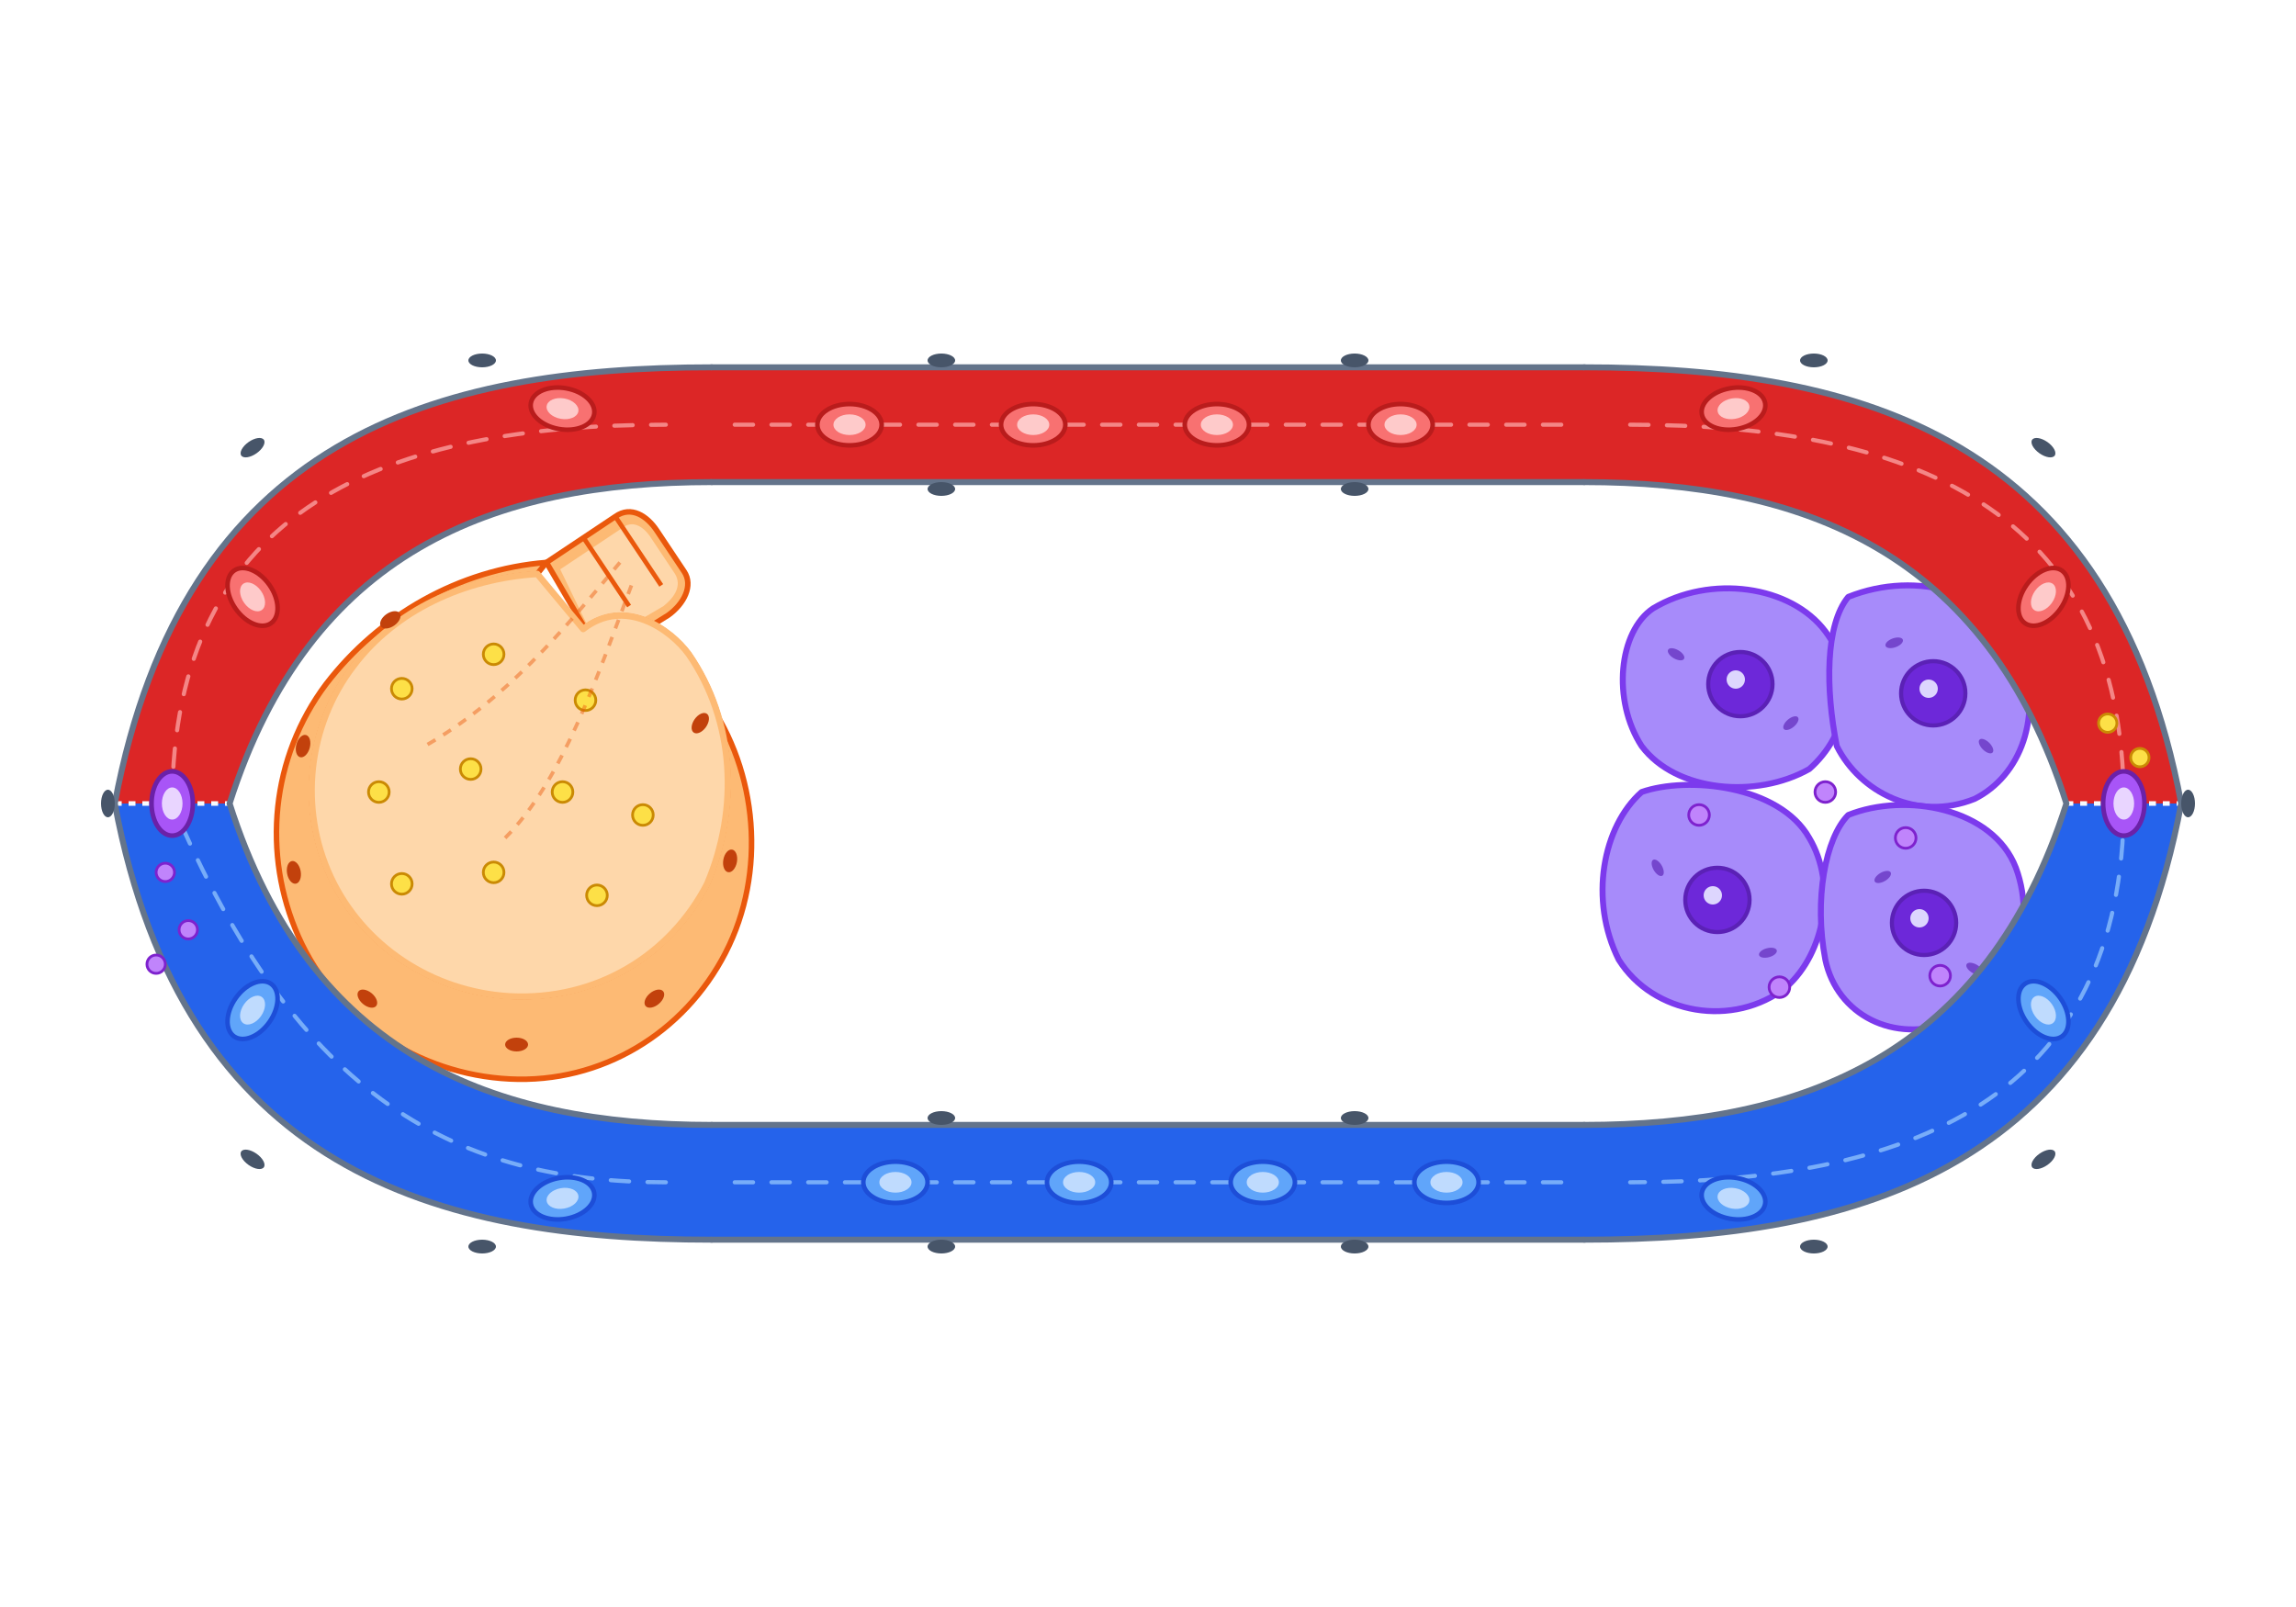
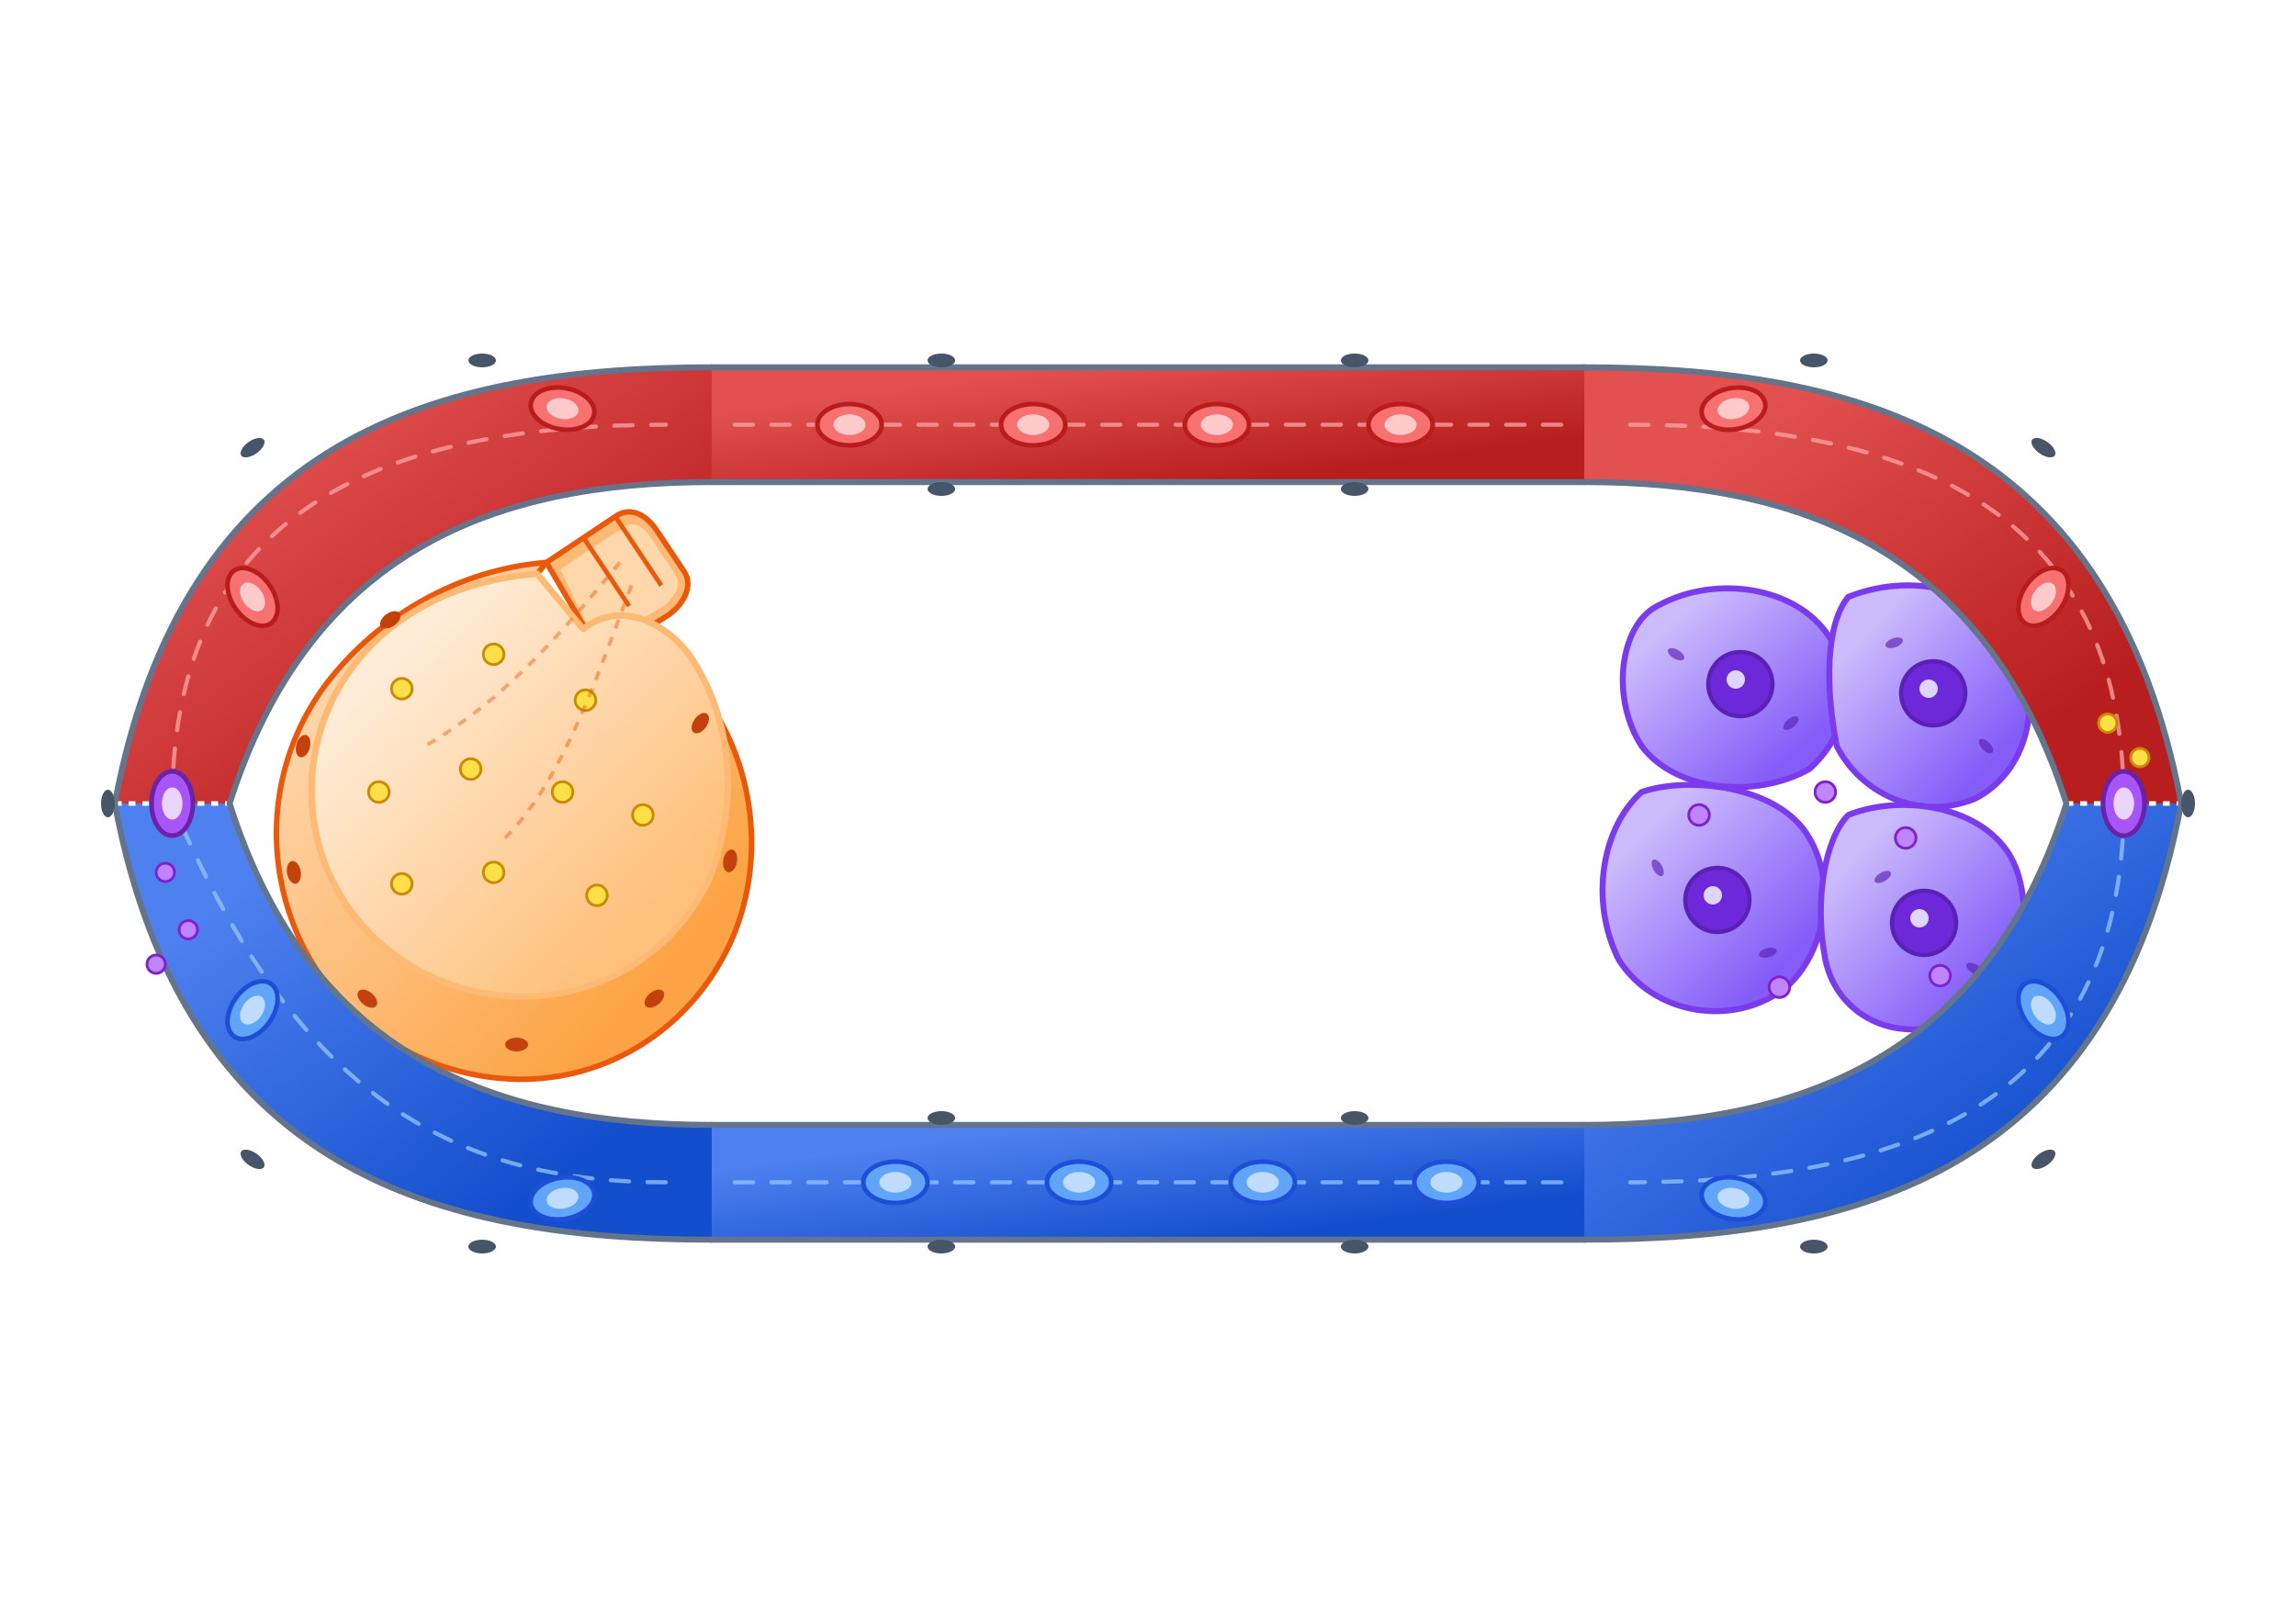
<svg xmlns="http://www.w3.org/2000/svg" viewBox="0 0 1000 700" width="1000" height="700">
  <defs>
+     <linearGradient id="gradAlveolusBg" x1="20%" y1="20%" x2="80%" y2="80%">
+       <stop offset="0%" stop-color="#ffecd7" />
+       <stop offset="100%" stop-color="#fec17c" />
+     </linearGradient>
+     <linearGradient id="gradAlveolusWall" x1="20%" y1="20%" x2="80%" y2="80%">
+       <stop offset="0%" stop-color="#fed3a5" />
+       <stop offset="100%" stop-color="#fca445" />
+     </linearGradient>
+     <linearGradient id="gradTissueCell" x1="20%" y1="20%" x2="80%" y2="80%">
+       <stop offset="0%" stop-color="#cbbafc" />
+       <stop offset="100%" stop-color="#845df8" />
+     </linearGradient>
+     <linearGradient id="gradBloodOx" x1="20%" y1="20%" x2="80%" y2="80%">
+       <stop offset="0%" stop-color="#e25050" />
+       <stop offset="100%" stop-color="#b81e1e" />
+     </linearGradient>
+     <linearGradient id="gradBloodDeox" x1="20%" y1="20%" x2="80%" y2="80%">
+       <stop offset="0%" stop-color="#4e81ef" />
+       <stop offset="100%" stop-color="#134ecd" />
+     </linearGradient>
    <style>
      /* 2D Flat Textbook Schematic Styles (Crisp 2.4 ~ 3.0px strokes, solid flat colors) */
      
      /* Alveolus (폐포) */
-       .alveolus-bg { fill: #fed7aa; stroke: #fdba74; stroke-width: 2.8; stroke-linejoin: round; }
-       .alveolus-wall { fill: #fdba74; stroke: #ea580c; stroke-width: 2.4; stroke-linejoin: round; }
+       .alveolus-bg { fill: url(#gradAlveolusBg); stroke: #fdba74; stroke-width: 2.8; stroke-linejoin: round; }
+       .alveolus-wall { fill: url(#gradAlveolusWall); stroke: #ea580c; stroke-width: 2.4; stroke-linejoin: round; }
      .airway-lumen { fill: #fed7aa; stroke: none; }
      .airway-wall { fill: #fdba74; stroke: #ea580c; stroke-width: 2.4; stroke-linejoin: round; }
      .squamous-nucleus { fill: #c2410c; }
      .air-stipple { fill: #f97316; opacity: 0.35; }
      
      /* Capillary Walls (모세혈관 벽) */
      .capillary-border-line { fill: none; stroke: #64748b; stroke-width: 2.6; stroke-linecap: round; stroke-linejoin: round; }
      .endo-nucleus { fill: #475569; }
      
      /* Blood Flow Lumens (혈액 내강: 산소 많은 피 #dc2626, 산소 적은 피 #2563eb) */
-       .blood-ox { fill: #dc2626; stroke: none; }
-       .blood-deox { fill: #2563eb; stroke: none; }
+       .blood-ox { fill: url(#gradBloodOx); stroke: none; }
+       .blood-deox { fill: url(#gradBloodDeox); stroke: none; }
      
      /* Red Blood Cells (RBCs, 적혈구) */
      .rbc-ox-body { fill: #f87171; stroke: #b91c1c; stroke-width: 2.0; }
      .rbc-ox-dimple { fill: #fecaca; }
      .rbc-mid-body { fill: #a855f7; stroke: #6b21a8; stroke-width: 2.0; }
      .rbc-mid-dimple { fill: #e9d5ff; }
      .rbc-deox-body { fill: #60a5fa; stroke: #1d4ed8; stroke-width: 2.0; }
      .rbc-deox-dimple { fill: #bfdbfe; }
      
      /* Streamline Flow Indicators (혈류 방향 유선) */
      .streamline-ox { fill: none; stroke: #fca5a5; stroke-width: 1.8; stroke-linecap: round; stroke-dasharray: 8,8; opacity: 0.75; }
      .streamline-deox { fill: none; stroke: #93c5fd; stroke-width: 1.8; stroke-linecap: round; stroke-dasharray: 8,8; opacity: 0.75; }
      
      /* Tissue Cells (온몸 세포들) */
-       .tissue-cell-body { fill: #a78bfa; stroke: #7c3aed; stroke-width: 2.6; stroke-linejoin: round; }
+       .tissue-cell-body { fill: url(#gradTissueCell); stroke: #7c3aed; stroke-width: 2.6; stroke-linejoin: round; }
      .tissue-nucleus { fill: #6d28d9; stroke: #5b21b6; stroke-width: 1.8; }
      .tissue-nucleolus { fill: #ddd6fe; }
      .organelle-dot { fill: #5b21b6; opacity: 0.65; }
      
      /* Gas Diffusion Particle Indicators (확산 분자 표시: O2 노랑, CO2 보라) */
      .o2-gas-dot { fill: #fde047; stroke: #ca8a04; stroke-width: 1.2; }
      .co2-gas-dot { fill: #c084fc; stroke: #7e22ce; stroke-width: 1.2; }
    </style>
  </defs>
  <g id="alveolus">
    <path class="airway-wall" d="M 238,245              L 268,225              C 275,220 282,225 286,231              L 298,249              C 302,255 298,263 291,268              L 262,286              Z" />
    <path class="airway-lumen" d="M 244,248              L 271,230              C 276,226 281,230 284,235              L 294,250              C 297,255 294,260 289,264              L 260,281              Z" />
    <line x1="254" y1="234" x2="274" y2="264" stroke="#ea580c" stroke-width="2.0" />
    <line x1="268" y1="225" x2="288" y2="255" stroke="#ea580c" stroke-width="2.0" />
    <path class="alveolus-wall" d="M 238,245              C 200,248 165,268 142,298              C 118,330 114,372 130,408              C 146,444 182,468 222,470              C 262,472 298,450 316,415              C 334,380 330,336 308,305              C 292,282 276,274 262,286              L 254,274              C 272,260 292,274 300,285              C 320,314 322,352 308,385              C 292,416 260,436 222,434              C 188,432 158,412 144,382              C 130,352 134,316 154,290              C 172,266 202,252 234,250              Z" />
    <path class="alveolus-bg" d="M 234,250              C 202,252 172,266 154,290              C 134,316 130,352 144,382              C 158,412 188,432 222,434              C 260,436 292,416 308,385              C 322,352 320,314 300,285              C 292,274 272,260 254,274              Z" />
    <ellipse class="squamous-nucleus" cx="170" cy="270" rx="5" ry="3" transform="rotate(-35 170 270)" />
    <ellipse class="squamous-nucleus" cx="132" cy="325" rx="5" ry="3" transform="rotate(-75 132 325)" />
    <ellipse class="squamous-nucleus" cx="128" cy="380" rx="5" ry="3" transform="rotate(80 128 380)" />
    <ellipse class="squamous-nucleus" cx="160" cy="435" rx="5" ry="3" transform="rotate(40 160 435)" />
    <ellipse class="squamous-nucleus" cx="225" cy="455" rx="5" ry="3" transform="rotate(0 225 455)" />
    <ellipse class="squamous-nucleus" cx="285" cy="435" rx="5" ry="3" transform="rotate(-40 285 435)" />
    <ellipse class="squamous-nucleus" cx="318" cy="375" rx="5" ry="3" transform="rotate(-80 318 375)" />
    <ellipse class="squamous-nucleus" cx="305" cy="315" rx="5" ry="3" transform="rotate(-55 305 315)" />
    <circle class="o2-gas-dot" cx="175" cy="300" r="4.5" />
    <circle class="o2-gas-dot" cx="215" cy="285" r="4.5" />
    <circle class="o2-gas-dot" cx="255" cy="305" r="4.5" />
    <circle class="o2-gas-dot" cx="165" cy="345" r="4.5" />
    <circle class="o2-gas-dot" cx="205" cy="335" r="4.5" />
    <circle class="o2-gas-dot" cx="245" cy="345" r="4.5" />
    <circle class="o2-gas-dot" cx="280" cy="355" r="4.5" />
    <circle class="o2-gas-dot" cx="175" cy="385" r="4.5" />
    <circle class="o2-gas-dot" cx="215" cy="380" r="4.5" />
    <circle class="o2-gas-dot" cx="260" cy="390" r="4.5" />
    <path d="M 270,245 C 245,275 220,305 185,325" fill="none" stroke="#ea580c" stroke-width="1.6" stroke-dasharray="4,4" opacity="0.45" />
    <path d="M 275,255 C 260,295 245,340 220,365" fill="none" stroke="#ea580c" stroke-width="1.6" stroke-dasharray="4,4" opacity="0.45" />
  </g>
  <g id="lungCapillary">
    <path class="blood-deox" d="M 310,490              C 215,490 135,460 100,350              L 50,350              C 80,510 190,540 310,540              Z" />
    <path class="blood-ox" d="M 50,350              C 80,190 190,160 310,160              L 310,210              C 215,210 135,240 100,350              Z" />
    <line x1="50" y1="350" x2="100" y2="350" stroke="#f8fafc" stroke-width="2.0" stroke-dasharray="3,3" />
    <path class="capillary-border-line" d="M 310,160              C 190,160 80,190 50,350              C 80,510 190,540 310,540" />
    <path class="capillary-border-line" d="M 310,210              C 215,210 135,240 100,350              C 135,460 215,490 310,490" />
    <ellipse class="endo-nucleus" cx="210" cy="157" rx="6" ry="3" />
    <ellipse class="endo-nucleus" cx="110" cy="195" rx="6" ry="3" transform="rotate(-35 110 195)" />
    <ellipse class="endo-nucleus" cx="47" cy="350" rx="6" ry="3" transform="rotate(-90 47 350)" />
    <ellipse class="endo-nucleus" cx="110" cy="505" rx="6" ry="3" transform="rotate(35 110 505)" />
    <ellipse class="endo-nucleus" cx="210" cy="543" rx="6" ry="3" />
    <path class="streamline-deox" d="M 290,515              C 200,515 130,480 75,350" />
    <path class="streamline-ox" d="M 75,350              C 75,220 170,185 290,185" />
    <g transform="translate(245, 522) rotate(170)">
      <ellipse class="rbc-deox-body" cx="0" cy="0" rx="14" ry="9" />
      <ellipse class="rbc-deox-dimple" cx="0" cy="0" rx="7" ry="4.5" />
    </g>
    <g transform="translate(110, 440) rotate(125)">
      <ellipse class="rbc-deox-body" cx="0" cy="0" rx="14" ry="9" />
      <ellipse class="rbc-deox-dimple" cx="0" cy="0" rx="7" ry="4.5" />
    </g>
    <g transform="translate(75, 350) rotate(90)">
      <ellipse class="rbc-mid-body" cx="0" cy="0" rx="14" ry="9" />
      <ellipse class="rbc-mid-dimple" cx="0" cy="0" rx="7" ry="4.5" />
    </g>
    <g transform="translate(110, 260) rotate(55)">
      <ellipse class="rbc-ox-body" cx="0" cy="0" rx="14" ry="9" />
      <ellipse class="rbc-ox-dimple" cx="0" cy="0" rx="7" ry="4.5" />
    </g>
    <g transform="translate(245, 178) rotate(10)">
      <ellipse class="rbc-ox-body" cx="0" cy="0" rx="14" ry="9" />
      <ellipse class="rbc-ox-dimple" cx="0" cy="0" rx="7" ry="4.5" />
    </g>
    <circle class="co2-gas-dot" cx="82" cy="405" r="4.0" />
    <circle class="co2-gas-dot" cx="68" cy="420" r="4.0" />
    <circle class="co2-gas-dot" cx="72" cy="380" r="4.0" />
  </g>
  <g id="arteryToBody">
    <rect class="blood-ox" x="310" y="160" width="380" height="50" />
    <line class="capillary-border-line" x1="310" y1="160" x2="690" y2="160" />
    <line class="capillary-border-line" x1="310" y1="210" x2="690" y2="210" />
    <ellipse class="endo-nucleus" cx="410" cy="157" rx="6" ry="3" />
    <ellipse class="endo-nucleus" cx="590" cy="157" rx="6" ry="3" />
    <ellipse class="endo-nucleus" cx="410" cy="213" rx="6" ry="3" />
    <ellipse class="endo-nucleus" cx="590" cy="213" rx="6" ry="3" />
    <line class="streamline-ox" x1="320" y1="185" x2="680" y2="185" />
    <g transform="translate(370, 185)">
      <ellipse class="rbc-ox-body" cx="0" cy="0" rx="14" ry="9" />
      <ellipse class="rbc-ox-dimple" cx="0" cy="0" rx="7" ry="4.5" />
    </g>
    <g transform="translate(450, 185)">
      <ellipse class="rbc-ox-body" cx="0" cy="0" rx="14" ry="9" />
      <ellipse class="rbc-ox-dimple" cx="0" cy="0" rx="7" ry="4.5" />
    </g>
    <g transform="translate(530, 185)">
      <ellipse class="rbc-ox-body" cx="0" cy="0" rx="14" ry="9" />
      <ellipse class="rbc-ox-dimple" cx="0" cy="0" rx="7" ry="4.5" />
    </g>
    <g transform="translate(610, 185)">
      <ellipse class="rbc-ox-body" cx="0" cy="0" rx="14" ry="9" />
      <ellipse class="rbc-ox-dimple" cx="0" cy="0" rx="7" ry="4.5" />
    </g>
  </g>
  <g id="veinToLung">
    <rect class="blood-deox" x="310" y="490" width="380" height="50" />
    <line class="capillary-border-line" x1="310" y1="490" x2="690" y2="490" />
    <line class="capillary-border-line" x1="310" y1="540" x2="690" y2="540" />
    <ellipse class="endo-nucleus" cx="410" cy="487" rx="6" ry="3" />
    <ellipse class="endo-nucleus" cx="590" cy="487" rx="6" ry="3" />
    <ellipse class="endo-nucleus" cx="410" cy="543" rx="6" ry="3" />
    <ellipse class="endo-nucleus" cx="590" cy="543" rx="6" ry="3" />
    <line class="streamline-deox" x1="680" y1="515" x2="320" y2="515" />
    <g transform="translate(630, 515) rotate(180)">
      <ellipse class="rbc-deox-body" cx="0" cy="0" rx="14" ry="9" />
      <ellipse class="rbc-deox-dimple" cx="0" cy="0" rx="7" ry="4.5" />
    </g>
    <g transform="translate(550, 515) rotate(180)">
      <ellipse class="rbc-deox-body" cx="0" cy="0" rx="14" ry="9" />
      <ellipse class="rbc-deox-dimple" cx="0" cy="0" rx="7" ry="4.5" />
    </g>
    <g transform="translate(470, 515) rotate(180)">
      <ellipse class="rbc-deox-body" cx="0" cy="0" rx="14" ry="9" />
      <ellipse class="rbc-deox-dimple" cx="0" cy="0" rx="7" ry="4.5" />
    </g>
    <g transform="translate(390, 515) rotate(180)">
      <ellipse class="rbc-deox-body" cx="0" cy="0" rx="14" ry="9" />
      <ellipse class="rbc-deox-dimple" cx="0" cy="0" rx="7" ry="4.5" />
    </g>
  </g>
  <g id="tissueCell">
    <path class="tissue-cell-body" d="M 720,265              C 745,250 780,255 795,275              C 810,295 805,320 788,335              C 765,348 730,345 715,325              C 702,305 705,275 720,265              Z" />
    <circle class="tissue-nucleus" cx="758" cy="298" r="14" />
    <circle class="tissue-nucleolus" cx="756" cy="296" r="4" />
    <ellipse class="organelle-dot" cx="730" cy="285" rx="4" ry="2" transform="rotate(30 730 285)" />
    <ellipse class="organelle-dot" cx="780" cy="315" rx="4" ry="2" transform="rotate(-40 780 315)" />
    <path class="tissue-cell-body" d="M 805,260              C 835,248 870,258 880,285              C 890,312 880,338 860,348              C 835,358 810,345 800,325              C 795,300 795,272 805,260              Z" />
    <circle class="tissue-nucleus" cx="842" cy="302" r="14" />
    <circle class="tissue-nucleolus" cx="840" cy="300" r="4" />
    <ellipse class="organelle-dot" cx="825" cy="280" rx="4" ry="2" transform="rotate(-20 825 280)" />
    <ellipse class="organelle-dot" cx="865" cy="325" rx="4" ry="2" transform="rotate(45 865 325)" />
    <path class="tissue-cell-body" d="M 715,345              C 735,338 775,342 788,365              C 800,385 795,415 778,430              C 755,448 720,442 705,418              C 692,392 698,360 715,345              Z" />
    <circle class="tissue-nucleus" cx="748" cy="392" r="14" />
    <circle class="tissue-nucleolus" cx="746" cy="390" r="4" />
    <ellipse class="organelle-dot" cx="722" cy="378" rx="4" ry="2" transform="rotate(60 722 378)" />
    <ellipse class="organelle-dot" cx="770" cy="415" rx="4" ry="2" transform="rotate(-15 770 415)" />
    <path class="tissue-cell-body" d="M 805,355              C 830,345 868,352 878,378              C 888,405 875,435 850,445              C 825,455 800,442 795,418              C 790,392 795,365 805,355              Z" />
    <circle class="tissue-nucleus" cx="838" cy="402" r="14" />
    <circle class="tissue-nucleolus" cx="836" cy="400" r="4" />
    <ellipse class="organelle-dot" cx="820" cy="382" rx="4" ry="2" transform="rotate(-30 820 382)" />
    <ellipse class="organelle-dot" cx="860" cy="422" rx="4" ry="2" transform="rotate(30 860 422)" />
    <circle class="co2-gas-dot" cx="740" cy="355" r="4.5" />
    <circle class="co2-gas-dot" cx="795" cy="345" r="4.5" />
    <circle class="co2-gas-dot" cx="830" cy="365" r="4.5" />
    <circle class="co2-gas-dot" cx="775" cy="430" r="4.5" />
    <circle class="co2-gas-dot" cx="845" cy="425" r="4.5" />
  </g>
  <g id="tissueCapillary">
    <path class="blood-ox" d="M 690,160              C 810,160 920,190 950,350              L 900,350              C 865,240 785,210 690,210              Z" />
    <path class="blood-deox" d="M 950,350              C 920,510 810,540 690,540              L 690,490              C 785,490 865,460 900,350              Z" />
    <line x1="900" y1="350" x2="950" y2="350" stroke="#f8fafc" stroke-width="2.0" stroke-dasharray="3,3" />
    <path class="capillary-border-line" d="M 690,160              C 810,160 920,190 950,350              C 920,510 810,540 690,540" />
    <path class="capillary-border-line" d="M 690,210              C 785,210 865,240 900,350              C 865,460 785,490 690,490" />
    <ellipse class="endo-nucleus" cx="790" cy="157" rx="6" ry="3" />
    <ellipse class="endo-nucleus" cx="890" cy="195" rx="6" ry="3" transform="rotate(35 890 195)" />
    <ellipse class="endo-nucleus" cx="953" cy="350" rx="6" ry="3" transform="rotate(90 953 350)" />
    <ellipse class="endo-nucleus" cx="890" cy="505" rx="6" ry="3" transform="rotate(-35 890 505)" />
    <ellipse class="endo-nucleus" cx="790" cy="543" rx="6" ry="3" />
    <path class="streamline-ox" d="M 710,185              C 830,185 925,220 925,350" />
    <path class="streamline-deox" d="M 925,350              C 925,480 830,515 710,515" />
    <g transform="translate(755, 178) rotate(-10)">
      <ellipse class="rbc-ox-body" cx="0" cy="0" rx="14" ry="9" />
      <ellipse class="rbc-ox-dimple" cx="0" cy="0" rx="7" ry="4.5" />
    </g>
    <g transform="translate(890, 260) rotate(125)">
      <ellipse class="rbc-ox-body" cx="0" cy="0" rx="14" ry="9" />
      <ellipse class="rbc-ox-dimple" cx="0" cy="0" rx="7" ry="4.5" />
    </g>
    <g transform="translate(925, 350) rotate(90)">
      <ellipse class="rbc-mid-body" cx="0" cy="0" rx="14" ry="9" />
      <ellipse class="rbc-mid-dimple" cx="0" cy="0" rx="7" ry="4.5" />
    </g>
    <g transform="translate(890, 440) rotate(55)">
      <ellipse class="rbc-deox-body" cx="0" cy="0" rx="14" ry="9" />
      <ellipse class="rbc-deox-dimple" cx="0" cy="0" rx="7" ry="4.5" />
    </g>
    <g transform="translate(755, 522) rotate(-170)">
      <ellipse class="rbc-deox-body" cx="0" cy="0" rx="14" ry="9" />
      <ellipse class="rbc-deox-dimple" cx="0" cy="0" rx="7" ry="4.5" />
    </g>
    <circle class="o2-gas-dot" cx="918" cy="315" r="4.0" />
    <circle class="o2-gas-dot" cx="932" cy="330" r="4.0" />
  </g>
  <path id="flowO2Lung" fill="none" stroke="none" d="M 175,320            C 145,320 115,320 75,320" />
  <path id="flowCO2Lung" fill="none" stroke="none" d="M 75,380            C 115,380 145,380 175,380" />
  <path id="flowO2Tissue" fill="none" stroke="none" d="M 925,320            C 890,320 860,320 825,320" />
  <path id="flowCO2Tissue" fill="none" stroke="none" d="M 825,380            C 860,380 890,380 925,380" />
  <path id="flowBloodOut" fill="none" stroke="none" d="M 75,350            C 75,200 170,185 310,185            L 690,185            C 830,185 925,200 925,350" />
  <path id="flowBloodBack" fill="none" stroke="none" d="M 925,350            C 925,500 830,515 690,515            L 310,515            C 170,515 75,500 75,350" />
</svg>
